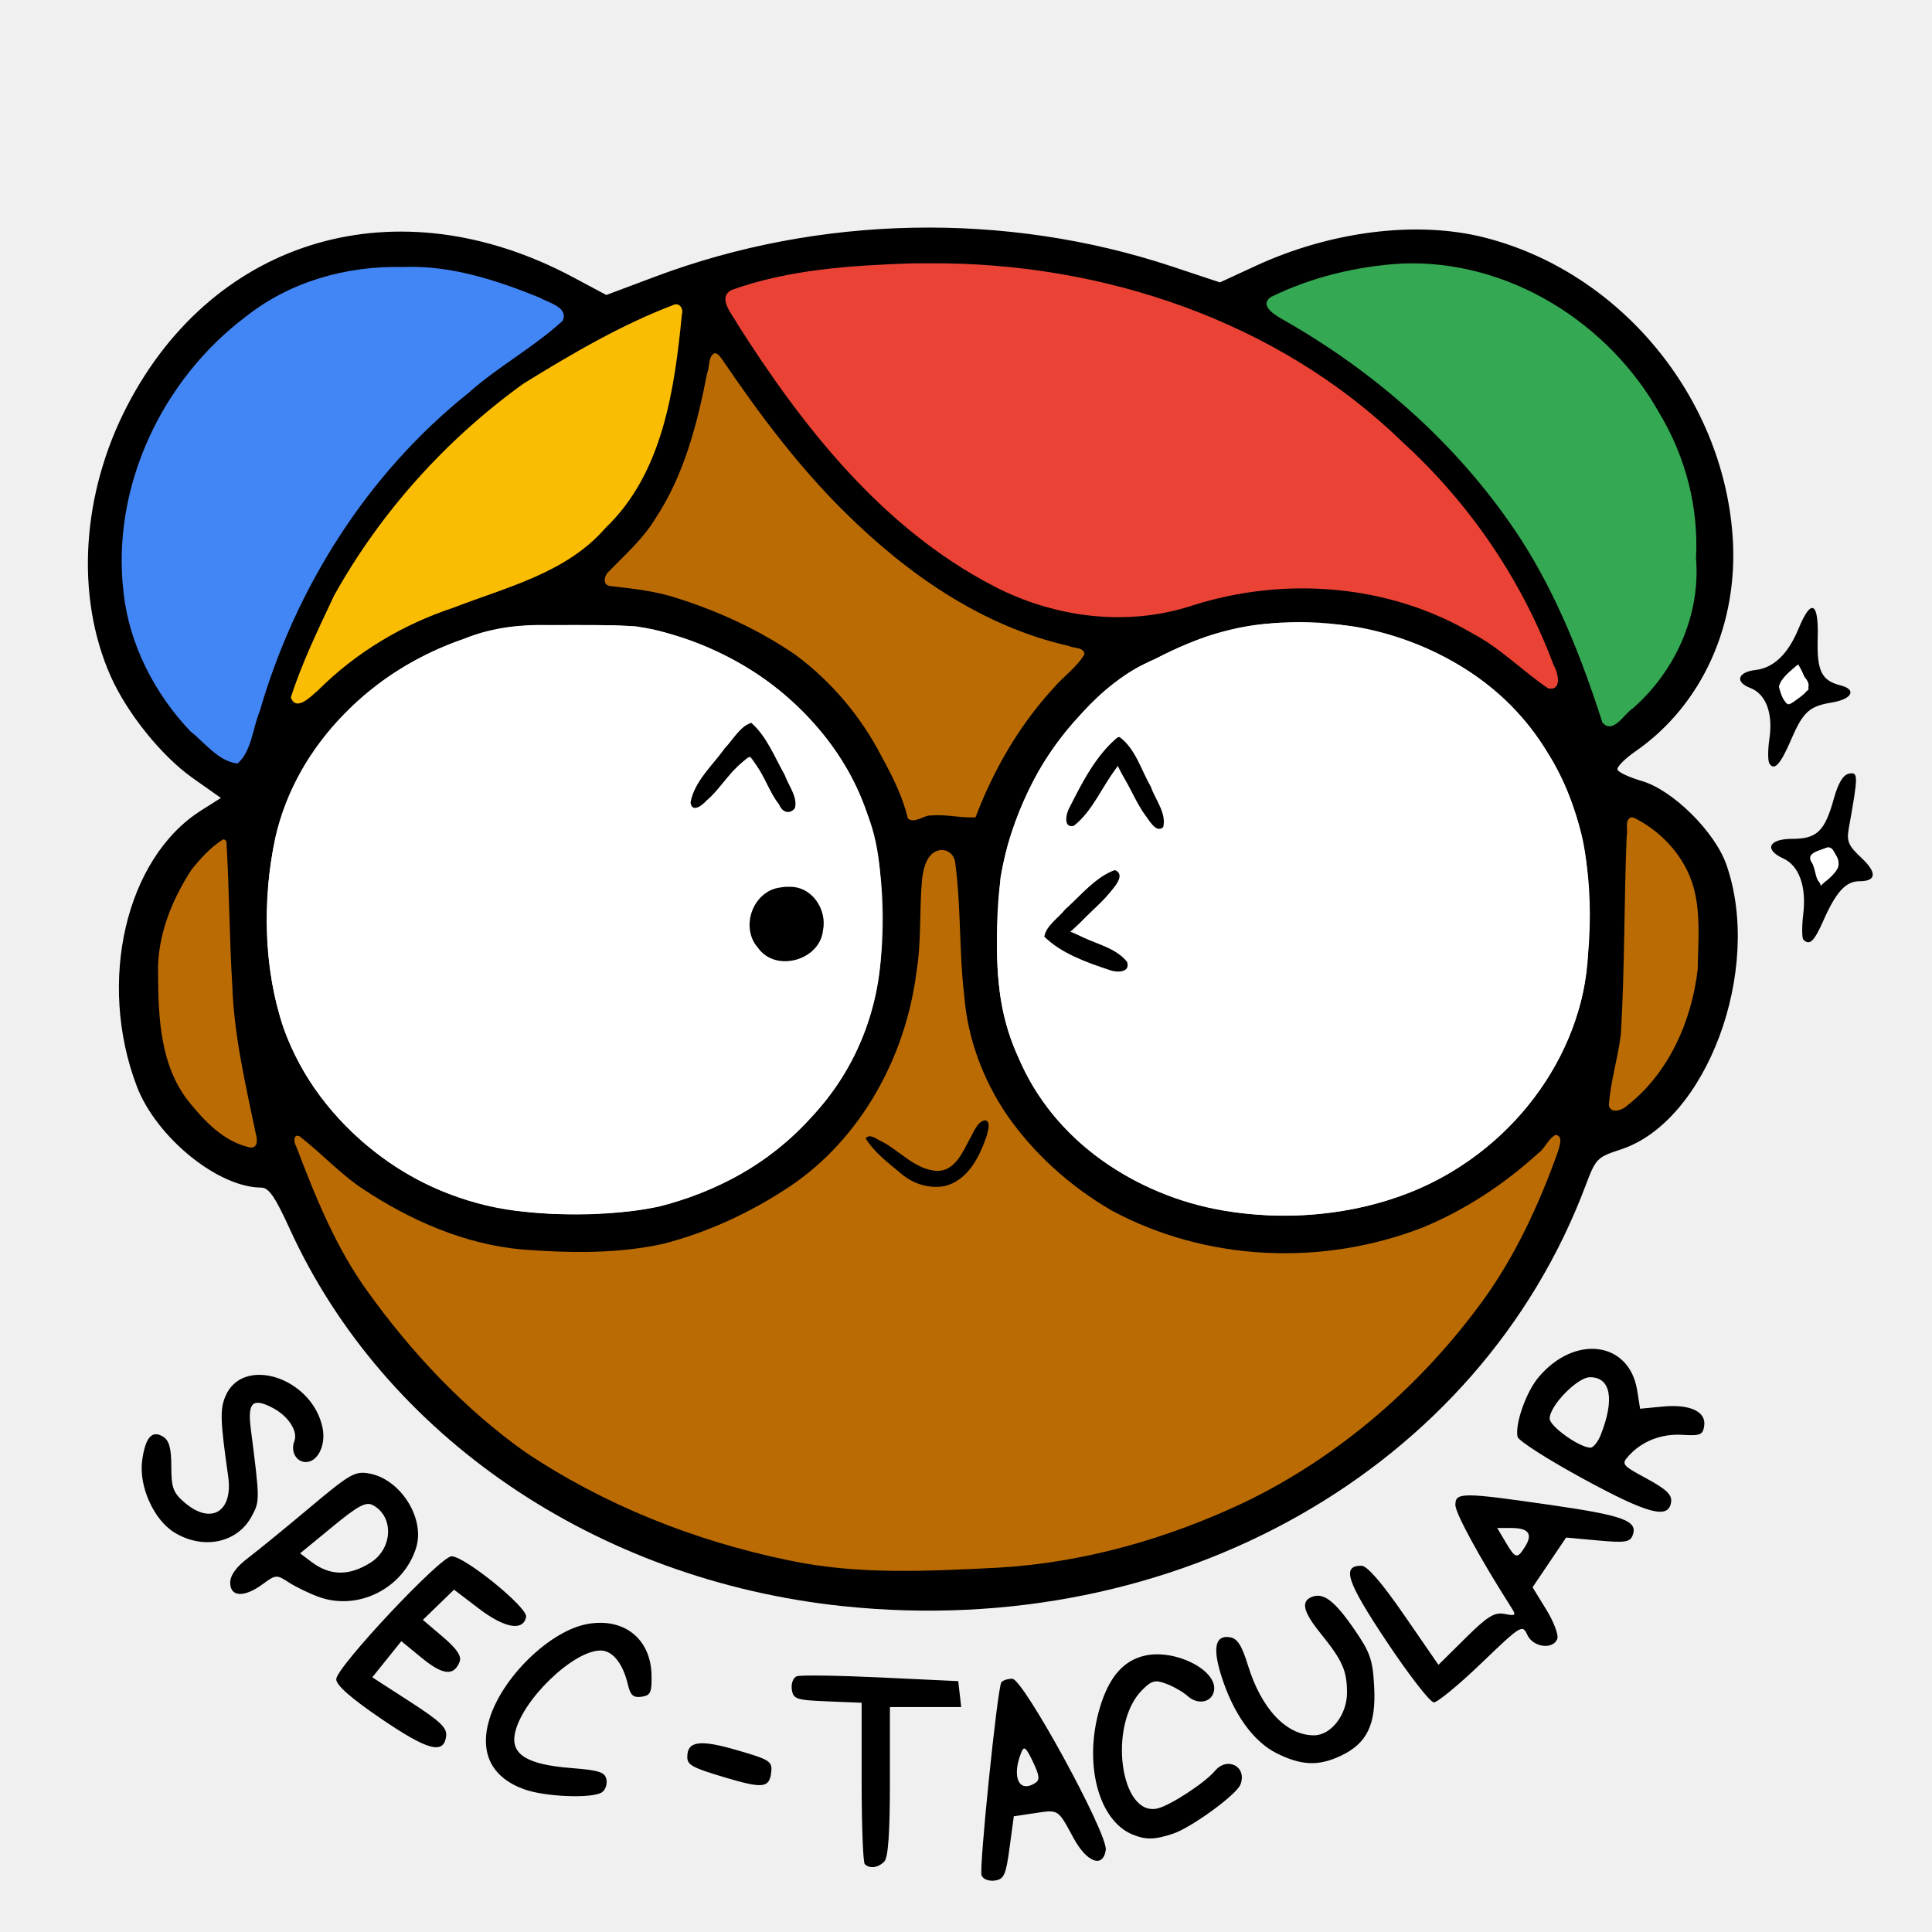
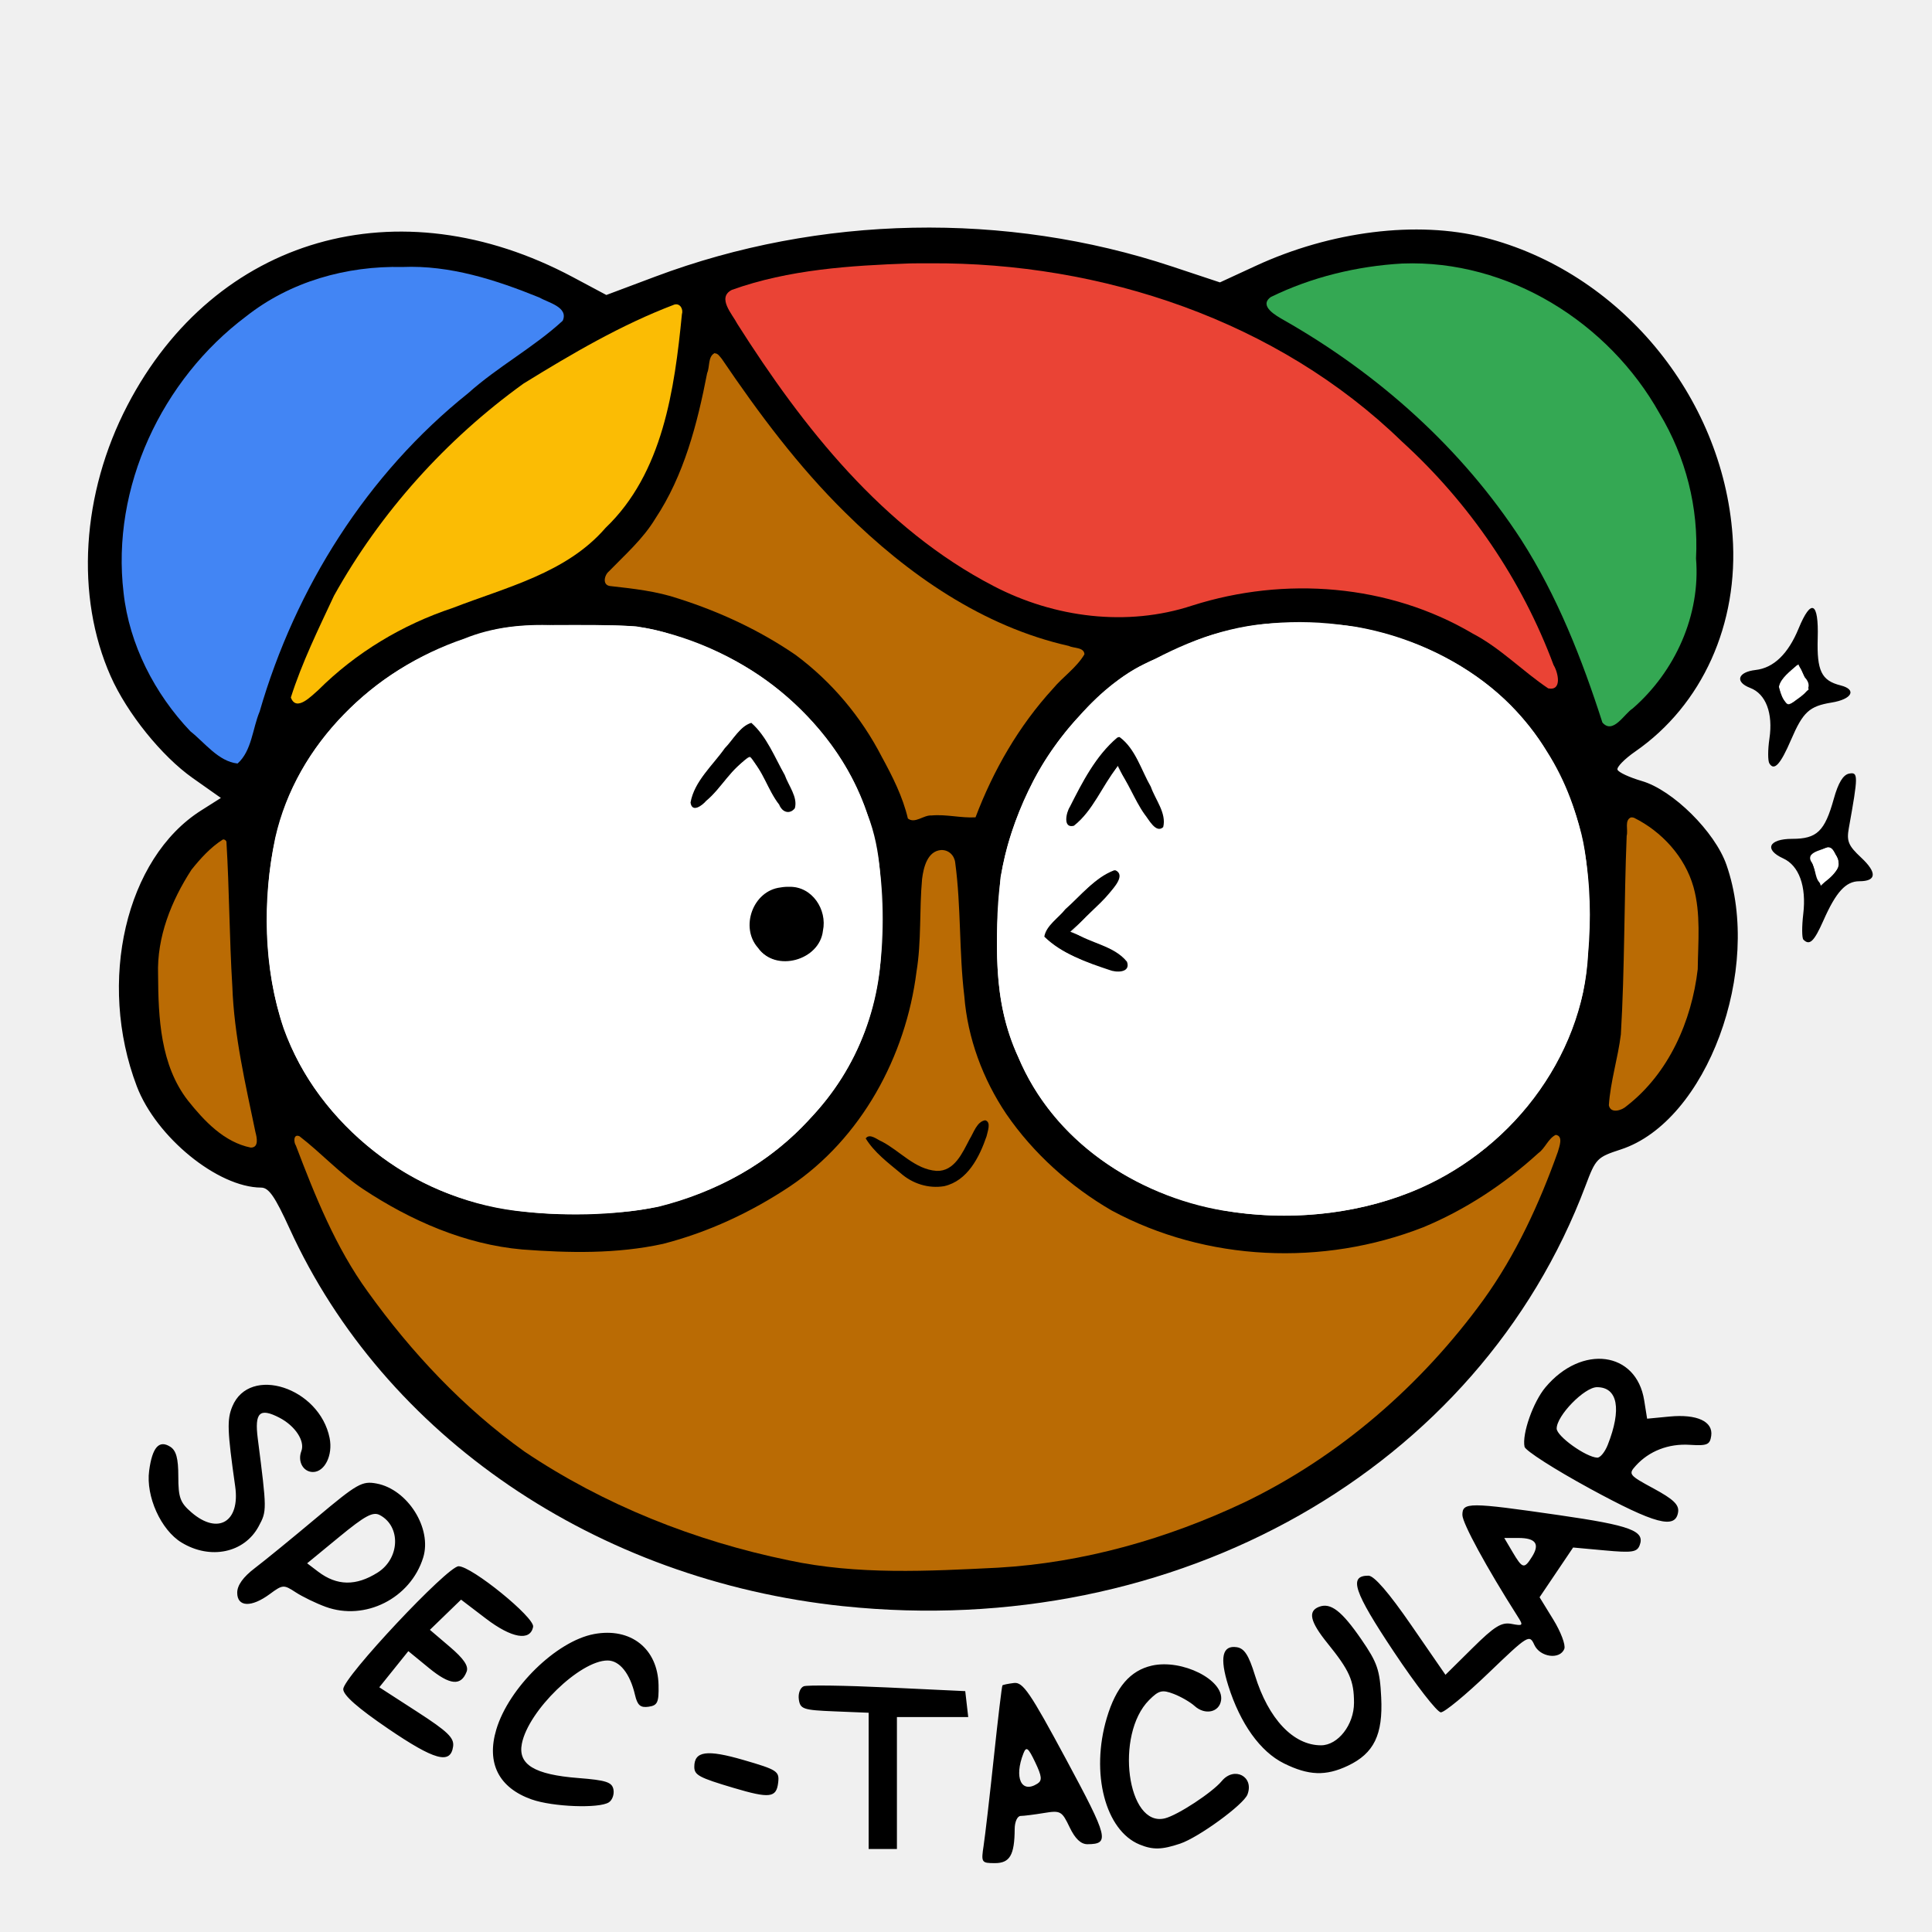
<svg xmlns="http://www.w3.org/2000/svg" version="1.1" id="svg2102" width="131.2" height="131.2" viewBox="0 0 131.2 131.2">
  <defs id="defs2106" />
  <path style="fill:#000000;stroke-width:0.32" d="M 57.284,109.077 C 40.482,107.323 26.102,97.524 19.673,83.448 c -1.005,-2.201 -1.419,-2.798 -1.941,-2.8 -2.943,-0.013 -7.128,-3.425 -8.443,-6.883 C 6.589,66.665 8.542,58.282 13.652,55.042 l 1.349,-0.855 -1.921,-1.355 C 10.981,51.351 8.629,48.432 7.517,45.925 5.103,40.487 5.533,33.524 8.653,27.527 14.606,16.086 27.059,12.502 38.906,18.821 l 2.27,1.211 3.32,-1.246 C 55.65,14.598 68.304,14.348 79.58,18.093 l 3.265,1.084 2.431,-1.123 c 5.11,-2.361 10.945,-3.086 15.518,-1.929 9.168,2.32 16.18,10.744 16.864,20.258 0.43,5.984 -2.057,11.497 -6.609,14.651 -0.723,0.501 -1.267,1.056 -1.208,1.232 0.059,0.177 0.806,0.525 1.66,0.774 2.097,0.612 4.957,3.444 5.739,5.684 2.487,7.12 -1.339,17.432 -7.172,19.334 -1.615,0.527 -1.702,0.615 -2.39,2.446 -7.25,19.281 -27.798,30.931 -50.394,28.572 z m 15.831,-3.474 c 9.32,-1.972 16.564,-5.783 22.75,-11.968 4.405,-4.405 6.816,-8.065 9.099,-13.811 1.009,-2.54 1.092,-3.288 0.215,-1.951 -0.722,1.102 -4.18,3.622 -6.74,4.911 -7.201,3.626 -16.449,3.381 -23.532,-0.623 -2.316,-1.309 -5.708,-4.567 -7.015,-6.737 -2.165,-3.594 -2.721,-5.859 -2.919,-11.895 -0.166,-5.045 -0.223,-5.445 -0.797,-5.555 -1.119,-0.214 -1.461,0.804 -1.461,4.349 0,7.328 -2.652,13.326 -7.79,17.621 -2.042,1.707 -6.67,3.976 -9.65,4.732 -3.089,0.783 -9.422,0.779 -12.48,-0.009 -4.352,-1.122 -8.373,-3.325 -11.168,-6.121 -0.809,-0.809 -1.472,-1.392 -1.472,-1.295 0,0.359 1.955,5.085 2.769,6.693 2.516,4.969 8.222,11.389 12.913,14.528 6.059,4.054 13.218,6.729 20.797,7.77 3.566,0.49 12.845,0.13 16.48,-0.639 z m -11.2,-25.152 c -1.08,-0.585 -3.36,-2.675 -3.36,-3.081 0,-0.767 1.097,-0.472 2.566,0.69 2.433,1.923 3.492,1.688 4.626,-1.026 0.463,-1.109 1.195,-1.537 1.575,-0.921 0.288,0.466 -0.52,2.565 -1.379,3.58 -1.019,1.204 -2.642,1.51 -4.028,0.759 z m -15.68,1.039 c 3.502,-1.134 6.257,-2.847 8.641,-5.373 3.499,-3.709 5.07,-7.957 5.07,-13.712 0,-5.755 -1.571,-10.003 -5.07,-13.712 -2.365,-2.507 -5.104,-4.219 -8.641,-5.399 -2.304,-0.769 -3.024,-0.855 -7.2,-0.855 -4.176,0 -4.896,0.085 -7.2,0.855 -3.536,1.181 -6.275,2.892 -8.641,5.399 -3.498,3.708 -5.057,7.933 -5.057,13.712 0,5.647 1.531,9.916 4.841,13.502 4.316,4.676 9.672,6.751 16.856,6.53 3.03,-0.093 4.38,-0.293 6.4,-0.947 z m 5.336,-16.946 c -1.589,-1.692 -0.418,-4.379 1.909,-4.379 1.477,0 2.515,1.075 2.515,2.605 0,2.272 -2.874,3.425 -4.424,1.775 z m 1.655,-9.438 c -0.191,-0.122 -0.723,-0.968 -1.183,-1.879 -0.46,-0.912 -0.953,-1.73 -1.096,-1.818 -0.143,-0.088 -0.956,0.699 -1.807,1.75 -1.497,1.85 -2.164,2.188 -2.357,1.196 -0.114,-0.589 3.671,-5.39 4.249,-5.39 0.23,0 1.08,1.28 1.888,2.844 1.154,2.235 1.382,2.916 1.062,3.182 -0.224,0.186 -0.563,0.238 -0.754,0.116 z m 38.862,26.957 c 7.582,-1.541 13.47,-7.01 15.305,-14.219 0.705,-2.767 0.706,-8.426 0.002,-11.2 -0.856,-3.376 -2.553,-6.466 -4.807,-8.753 -4.508,-4.575 -12.11,-6.669 -18.754,-5.167 -1.986,0.449 -2.559,0.673 -6.24,2.432 -2.566,1.226 -5.911,4.802 -7.472,7.987 -1.822,3.716 -2.39,6.154 -2.42,10.381 -0.028,3.996 0.402,6.124 1.836,9.088 3.617,7.475 12.974,11.396 22.549,9.451 z M 73.275,65.122 c -1.32,-0.59 -2.444,-1.283 -2.497,-1.54 -0.103,-0.499 4.194,-4.537 4.829,-4.537 0.958,0 0.445,1.15 -1.173,2.628 l -1.75,1.599 1.975,0.81 c 1.416,0.581 1.975,0.978 1.975,1.402 0,0.894 -0.725,0.816 -3.36,-0.362 z m -0.93,-9.242 c -0.418,-0.504 2.752,-5.737 3.571,-5.895 0.389,-0.075 0.927,0.684 1.996,2.812 0.805,1.603 1.379,3.053 1.275,3.221 -0.465,0.753 -1.183,0.146 -2.191,-1.854 L 75.907,52.006 74.671,53.999 c -1.327,2.141 -1.796,2.52 -2.326,1.882 z M 17.187,77.045 C 15.711,70.517 15.599,69.673 15.401,63.557 l -0.206,-6.368 -0.975,0.821 c -1.235,1.041 -2.512,3.417 -3.029,5.636 -0.518,2.226 -0.244,6.744 0.533,8.8 0.703,1.86 2.552,4.062 4.017,4.784 1.409,0.694 1.638,0.665 1.446,-0.186 z m 94.476,-3.304 c 2.234,-2.424 3.523,-6.041 3.527,-9.896 0.002,-2.627 -0.366,-4.148 -1.365,-5.63 -0.643,-0.954 -2.56,-2.53 -3.076,-2.53 -0.106,1.21e-4 -0.196,3.132 -0.2,6.96 -0.005,5.393 -0.131,7.526 -0.56,9.474 -0.304,1.383 -0.553,2.643 -0.553,2.8 0,0.692 0.983,0.172 2.228,-1.178 z m -47.063,-18.572 1.475,0.195 0.749,-1.84 c 1,-2.455 3.161,-5.641 5.143,-7.582 l 1.616,-1.582 -2.26,-0.587 C 64.121,41.902 56.356,35.516 50.094,26.315 l -1.581,-2.323 -0.583,2.886 c -1.033,5.113 -2.868,8.795 -5.613,11.262 -1.43,1.285 -1.425,1.546 0.031,1.546 3.03,0 9.588,2.685 12.527,5.13 0.88,0.732 2.22,2.073 2.978,2.98 1.416,1.695 3.902,6.388 3.902,7.364 0,0.461 0.109,0.49 0.685,0.181 0.408,-0.218 1.281,-0.288 2.16,-0.171 z m -48.103,-4.525 c 2.457,-11.153 9.041,-20.753 18.538,-27.032 1.584,-1.047 2.939,-1.962 3.011,-2.033 0.261,-0.258 -4.199,-2.08 -6.297,-2.572 -3.209,-0.754 -8.249,-0.476 -10.849,0.597 -9.706,4.008 -14.957,16.37 -10.738,25.281 0.521,1.1 1.39,2.55 1.932,3.221 0.984,1.22 3.533,3.41 3.975,3.415 0.129,0.002 0.321,-0.393 0.428,-0.877 z m 95.904,-4.752 c 1.623,-2.111 2.476,-4.955 2.471,-8.241 -0.013,-8.92 -6.601,-17.099 -15.249,-18.932 -1.203,-0.255 -2.877,-0.466 -3.721,-0.469 -2.032,-0.007 -6.061,0.842 -8.128,1.713 l -1.661,0.7 1.661,0.925 c 9.941,5.534 17.389,14.482 20.595,24.746 l 0.828,2.65 0.999,-0.762 c 0.55,-0.419 1.542,-1.467 2.205,-2.33 z M 24.427,43.881 c 2.141,-1.468 4.314,-2.46 8.082,-3.69 1.944,-0.635 4.388,-1.658 5.431,-2.274 4.571,-2.701 7.028,-7.329 7.693,-14.49 l 0.215,-2.309 -1.246,0.52 c -2.595,1.083 -6.448,3.149 -8.764,4.699 -4.691,3.139 -10.398,9.559 -12.913,14.528 -0.814,1.608 -2.769,6.333 -2.769,6.693 0,0.097 0.662,-0.485 1.472,-1.295 0.809,-0.809 2.069,-1.881 2.8,-2.382 z m 80.333,0.578 C 102.584,39.105 100.131,35.441 95.865,31.175 89.675,24.985 82.395,21.157 73.115,19.213 69.031,18.358 61.403,18.032 57.309,18.538 c -3.977,0.492 -7.714,1.328 -7.714,1.726 0,0.176 0.957,1.757 2.126,3.514 9.234,13.871 19.7,20.056 28.779,17.009 1.341,-0.45 3.647,-0.98 5.124,-1.178 6.37,-0.852 13.544,1.363 18.246,5.633 0.86,0.781 1.6,1.387 1.644,1.346 0.044,-0.041 -0.296,-0.999 -0.755,-2.128 z m 17.708,19.351 c -0.107,-0.107 -0.111,-0.894 -0.01,-1.749 0.222,-1.873 -0.287,-3.277 -1.364,-3.768 -1.319,-0.601 -0.983,-1.328 0.612,-1.328 1.681,0 2.211,-0.51 2.825,-2.718 0.303,-1.089 0.634,-1.634 1.04,-1.712 0.626,-0.12 0.624,0.126 -0.02,3.708 -0.158,0.879 -0.03,1.185 0.833,1.991 1.097,1.024 1.054,1.61 -0.118,1.61 -0.916,0 -1.581,0.724 -2.433,2.652 -0.64,1.446 -0.942,1.737 -1.365,1.314 z m 2.22,-5.705 c -0.297,-0.629 -0.448,-0.686 -1.001,-0.381 -0.358,0.198 -0.685,0.369 -0.726,0.381 -0.041,0.012 0.097,0.476 0.307,1.033 l 0.382,1.011 0.694,-0.652 c 0.578,-0.543 0.635,-0.775 0.344,-1.392 z m -4.53,-6.257 c -0.111,-0.179 -0.11,-0.938 0.001,-1.685 0.258,-1.726 -0.24,-3.042 -1.304,-3.447 -1.057,-0.402 -0.854,-1.08 0.365,-1.218 1.224,-0.138 2.212,-1.09 2.921,-2.816 0.852,-2.073 1.37,-1.815 1.298,0.646 -0.066,2.232 0.251,2.889 1.552,3.216 1.125,0.282 0.784,0.94 -0.605,1.165 -1.516,0.246 -1.945,0.639 -2.756,2.526 -0.72,1.674 -1.145,2.14 -1.471,1.612 z m 2.649,-5 c 0.051,-0.023 -0.082,-0.423 -0.294,-0.889 l -0.386,-0.847 -0.724,0.68 c -0.61,0.573 -0.669,0.8 -0.374,1.447 0.337,0.74 0.374,0.747 1.017,0.209 0.367,-0.307 0.709,-0.578 0.76,-0.601 z" id="path2661" />
  <path style="fill:#ffffff;fill-opacity:1;stroke-width:0.197" d="m 27.341,18.552 c -3.803,-0.08 -7.654,0.997 -10.595,3.478 -6.114,4.713 -9.576,13.146 -7.426,20.715 1.052,2.884 2.512,5.717 5.025,7.596 0.521,0.338 1.179,1.181 1.812,1.048 1.229,-3.56 2.118,-7.265 3.882,-10.626 3.516,-7.341 9.256,-13.473 16.088,-17.846 0.557,-0.486 1.488,-0.872 1.766,-1.538 -2.405,-1.451 -5.234,-2.167 -7.978,-2.706 -0.854,-0.102 -1.714,-0.129 -2.574,-0.121 z" id="path812" />
  <path style="fill:#4285f4;fill-opacity:1;stroke-width:0.197" d="m 27.332,18.131 c -3.795,-0.088 -7.626,0.986 -10.625,3.359 -5.716,4.291 -9.17,11.603 -8.315,18.768 0.387,3.513 2.115,6.858 4.533,9.401 0.985,0.777 1.903,2.049 3.207,2.191 0.968,-0.855 1.016,-2.379 1.5,-3.528 2.429,-8.403 7.303,-16.139 14.162,-21.622 2.018,-1.807 4.435,-3.095 6.419,-4.919 0.415,-0.926 -0.998,-1.233 -1.597,-1.582 -2.942,-1.194 -6.07,-2.204 -9.285,-2.068 z" id="path814" />
  <path style="fill:#ea4335;fill-opacity:1;stroke-width:0.197" d="m 61.808,17.888 c -4.07,0.143 -8.249,0.414 -12.108,1.797 -1.04,0.529 0.041,1.66 0.369,2.306 4.458,7.028 9.885,13.913 17.411,17.811 4.115,2.144 9.05,2.784 13.495,1.317 6.266,-1.994 13.342,-1.462 19.043,1.91 1.878,0.981 3.372,2.546 5.119,3.718 0.971,0.191 0.669,-1.097 0.366,-1.581 C 103.343,39.367 99.777,34.147 95.202,29.983 86.744,21.766 74.805,17.801 63.137,17.881 c -0.443,-0.004 -0.886,0.001 -1.328,0.007 z" id="path816" />
  <path style="fill:#34a853;fill-opacity:1;stroke-width:0.197" d="m 95.238,17.895 c -3.076,0.173 -6.171,0.921 -8.938,2.275 -0.853,0.615 0.391,1.286 0.893,1.573 6.423,3.656 12.071,8.696 16.106,14.904 2.459,3.839 4.131,8.099 5.519,12.42 0.722,0.829 1.478,-0.591 2.054,-0.954 2.886,-2.513 4.621,-6.346 4.303,-10.192 0.184,-3.446 -0.697,-6.881 -2.473,-9.837 -3.455,-6.192 -10.29,-10.464 -17.465,-10.188 z" id="path818" />
  <path style="fill:#fbbc04;fill-opacity:1;stroke-width:0.197" d="m 45.804,20.68 c -3.611,1.368 -6.975,3.346 -10.254,5.369 -5.255,3.787 -9.717,8.743 -12.869,14.406 -1.057,2.261 -2.175,4.539 -2.93,6.911 0.369,1.001 1.394,-0.106 1.847,-0.489 2.567,-2.561 5.723,-4.456 9.153,-5.594 3.624,-1.406 7.724,-2.367 10.371,-5.435 3.894,-3.718 4.685,-9.407 5.185,-14.501 0.109,-0.338 -0.112,-0.767 -0.502,-0.666 z" id="path820" />
  <path style="fill:#000000;fill-opacity:0;stroke-width:0.197" d="m 36.153,82.375 c -5.07,-0.525 -9.151,-2.415 -12.545,-5.808 -2.74,-2.74 -4.261,-5.556 -5.039,-9.33 -0.371,-1.8 -0.413,-2.503 -0.331,-5.597 0.109,-4.134 0.434,-5.658 1.802,-8.452 2.243,-4.579 6.577,-8.179 12.097,-10.048 l 1.671,-0.566 h 5.209 5.209 l 1.671,0.563 c 6.099,2.054 10.584,6.015 12.644,11.164 1.674,4.185 1.917,9.931 0.61,14.44 -1.924,6.638 -7.986,11.986 -15.121,13.338 -1.83,0.347 -5.905,0.5 -7.876,0.296 z M 54.448,64.992 c 0.373,-0.156 0.856,-0.576 1.074,-0.934 1.496,-2.453 -1.519,-5.036 -3.718,-3.185 -1.346,1.133 -1.086,3.276 0.498,4.102 0.716,0.373 1.282,0.378 2.145,0.017 z M 53.955,54.559 c 0,-0.514 -1.431,-3.524 -2.3,-4.836 -0.621,-0.939 -0.829,-0.853 -2.333,0.966 -2.047,2.476 -2.755,3.756 -2.251,4.068 0.334,0.206 0.881,-0.226 2.032,-1.609 0.614,-0.737 1.292,-1.45 1.506,-1.584 0.354,-0.221 0.442,-0.149 0.972,0.788 1.344,2.381 1.579,2.702 1.975,2.702 0.294,0 0.398,-0.129 0.398,-0.495 z" id="path828" />
  <path style="fill:#000000;fill-opacity:0;stroke-width:0.197" d="M 83.749,82.367 C 79.368,81.681 75.001,79.492 72.31,76.635 70.996,75.239 70.181,74.016 69.282,72.09 67.955,69.25 67.817,68.461 67.814,63.703 c -0.003,-4.784 0.188,-5.848 1.651,-9.223 1.116,-2.573 2.365,-4.359 4.639,-6.633 1.847,-1.847 2.172,-2.082 4.266,-3.089 4.355,-2.094 6.641,-2.6 10.917,-2.42 2.748,0.116 4.607,0.477 6.684,1.298 4.851,1.917 7.962,4.83 10.177,9.528 1.457,3.09 1.992,6.272 1.776,10.549 -0.161,3.175 -0.677,5.309 -1.876,7.754 -2.624,5.353 -7.737,9.295 -13.766,10.613 -1.74,0.38 -6.842,0.552 -8.533,0.287 z m -7.225,-16.852 c 0.055,-0.389 -0.152,-0.548 -1.572,-1.201 -0.9,-0.414 -1.785,-0.804 -1.966,-0.867 -0.258,-0.089 0.031,-0.476 1.327,-1.771 1.655,-1.655 2.09,-2.494 1.294,-2.494 -0.639,0 -4.747,3.77 -4.747,4.357 0,0.48 4.409,2.574 5.209,2.474 0.24,-0.03 0.418,-0.224 0.457,-0.498 z m 2.59,-9.587 c 0,-0.482 -1.122,-3.005 -1.984,-4.461 -0.536,-0.906 -0.905,-1.327 -1.163,-1.327 -0.463,0 -1.63,1.513 -2.729,3.538 -0.929,1.711 -1.04,2.419 -0.364,2.323 0.31,-0.044 0.801,-0.608 1.641,-1.884 0.66,-1.002 1.251,-1.873 1.314,-1.936 0.063,-0.063 0.353,0.359 0.646,0.937 0.985,1.949 1.825,3.115 2.244,3.115 0.227,0 0.396,-0.13 0.396,-0.306 z" id="path830" />
  <path style="fill:#000000;fill-opacity:0;stroke-width:0.197" d="m 121.01,47.282 c -0.313,-0.687 -0.298,-0.761 0.281,-1.45 0.679,-0.807 0.949,-0.763 1.268,0.207 0.261,0.79 0.253,0.824 -0.274,1.278 -0.693,0.596 -0.991,0.588 -1.275,-0.034 z" id="path832" />
  <path style="fill:#000000;fill-opacity:0;stroke-width:0.197" d="m 123.334,59.468 c -0.471,-1.239 -0.451,-1.387 0.235,-1.72 0.739,-0.359 1.029,-0.205 1.241,0.659 0.094,0.384 -0.002,0.627 -0.407,1.032 -0.657,0.657 -0.829,0.662 -1.069,0.03 z" id="path834" />
  <path style="fill:#ffffff;fill-opacity:1;stroke-width:0.139" d="m 122.044,45.166 c -0.453,0.405 -1.114,0.87 -1.24,1.479 0.124,0.428 0.362,1.462 1.002,1.011 0.589,-0.436 1.459,-0.895 0.755,-1.658 -0.153,-0.261 -0.248,-0.683 -0.517,-0.832 z" id="path829" />
  <path style="fill:#ffffff;fill-opacity:1;stroke-width:0.139" d="m 124.087,57.558 c -0.484,0.194 -1.549,0.358 -1.023,1.055 0.255,0.41 0.18,1.211 0.64,1.408 0.657,-0.397 1.576,-1.21 0.919,-2.016 -0.1,-0.212 -0.257,-0.49 -0.536,-0.447 z" id="path831" />
  <path style="fill:#ffffff;fill-opacity:1;stroke-width:0.139" d="m 87.73,42.318 c -3.266,-0.122 -6.43,0.919 -9.286,2.431 -2,0.85 -3.702,2.219 -5.119,3.851 -2.844,2.998 -4.668,6.923 -5.379,10.974 -0.347,4.076 -0.583,8.388 1.192,12.197 2.363,5.656 7.99,9.435 13.924,10.438 4.256,0.702 8.751,0.338 12.773,-1.262 6.561,-2.617 11.658,-9.008 12.011,-16.163 0.42,-4.724 -0.195,-9.708 -2.808,-13.769 -2.791,-4.607 -7.821,-7.589 -13.069,-8.467 -1.402,-0.207 -2.824,-0.244 -4.239,-0.231 z m -11.7,7.736 c 1.083,0.794 1.468,2.243 2.122,3.375 0.301,0.872 1.077,1.789 0.84,2.739 -0.498,0.466 -0.999,-0.557 -1.268,-0.874 -0.706,-1.001 -1.123,-2.248 -1.877,-3.175 -1.009,1.269 -1.619,2.935 -2.921,3.958 -0.771,0.2 -0.516,-0.918 -0.274,-1.283 0.851,-1.684 1.756,-3.46 3.21,-4.697 0.051,-0.025 0.108,-0.049 0.167,-0.043 z m -0.258,9.055 c 0.664,0.339 -0.142,1.18 -0.429,1.536 -0.757,0.925 -1.811,1.66 -2.459,2.636 1.14,0.785 2.761,0.922 3.65,2.033 0.267,0.766 -0.749,0.742 -1.208,0.551 -1.553,-0.518 -3.221,-1.097 -4.408,-2.258 0.126,-0.756 0.966,-1.271 1.429,-1.863 1.047,-0.923 1.984,-2.135 3.311,-2.641 l 0.059,-8.15e-4 z" id="path833" />
  <path style="fill:#ffffff;fill-opacity:1;stroke-width:0.139" d="m 37.63,42.458 c -2.079,-0.085 -4.171,0.119 -6.112,0.917 -6.108,2.07 -11.376,7.104 -12.824,13.506 -0.889,4.258 -0.818,8.804 0.563,12.951 2.405,6.638 8.748,11.503 15.717,12.387 3.223,0.389 6.535,0.35 9.726,-0.267 3.92,-0.975 7.616,-2.98 10.321,-6.015 3.254,-3.353 5.033,-8.094 4.811,-12.759 0.043,-2.656 0.071,-5.375 -0.929,-7.887 -2.288,-6.768 -8.759,-11.658 -15.717,-12.758 -1.849,-0.116 -3.706,-0.058 -5.557,-0.074 z m 13.391,6.63 c 1.047,0.921 1.588,2.34 2.273,3.548 0.245,0.707 0.897,1.494 0.683,2.251 -0.359,0.456 -0.878,0.256 -1.064,-0.247 -0.781,-0.983 -1.084,-2.326 -1.998,-3.183 -1.238,0.632 -1.892,2.05 -2.96,2.928 -0.258,0.309 -0.964,0.845 -1.061,0.112 0.26,-1.454 1.504,-2.517 2.327,-3.688 0.56,-0.563 1.009,-1.479 1.8,-1.722 z m 2.578,11.135 c 1.543,-0.043 2.59,1.546 2.286,2.982 -0.224,2.013 -3.22,2.856 -4.408,1.164 -1.241,-1.392 -0.35,-3.88 1.524,-4.102 0.197,-0.036 0.398,-0.051 0.598,-0.044 z" id="path835" />
  <path style="fill:#ba6b04;fill-opacity:0;stroke-width:0.197" d="m 63.905,57.928 c -1.275,0.341 -1.013,2.128 -1.224,3.136 0.069,5.505 -1.123,11.259 -4.657,15.627 -3.402,4.222 -8.493,6.869 -13.704,8.097 -3.865,0.571 -7.869,0.518 -11.704,-0.242 -4.533,-1.147 -8.65,-3.619 -11.941,-6.92 -0.769,-0.78 -0.28,0.44 -0.134,0.798 1.814,5.302 4.781,10.164 8.654,14.213 5.193,5.838 12.253,9.684 19.668,11.925 5.752,1.872 11.868,2.306 17.869,1.76 10.838,-0.417 21.537,-4.944 29.14,-12.728 4.48,-4.312 7.894,-9.744 9.742,-15.678 -0.157,-0.418 -0.855,0.529 -1.111,0.623 -4.913,4.48 -11.549,7.064 -18.226,6.682 -6.943,-0.184 -13.889,-3.42 -17.886,-9.212 -3.313,-4.35 -3.235,-10.03 -3.515,-15.224 -0.264,-0.874 0.323,-2.409 -0.734,-2.842 -0.077,-0.018 -0.157,-0.021 -0.235,-0.014 z m 2.961,18.046 c 0.965,0.297 0.116,1.617 -0.109,2.224 -0.651,1.839 -2.856,3.377 -4.731,2.225 -1.249,-0.824 -2.706,-1.756 -3.292,-3.171 0.38,-0.674 1.312,0.344 1.796,0.493 1.214,0.699 2.98,2.45 4.271,0.957 0.82,-0.758 0.913,-2.381 2.066,-2.728 z" id="path902" />
  <path style="fill:#ba6b04;fill-opacity:0;stroke-width:0.197" d="m 63.905,57.928 c -1.275,0.341 -1.013,2.128 -1.224,3.136 0.069,5.505 -1.123,11.259 -4.657,15.627 -3.402,4.222 -8.493,6.869 -13.704,8.097 -3.865,0.571 -7.869,0.518 -11.704,-0.242 -4.533,-1.147 -8.65,-3.619 -11.941,-6.92 -0.769,-0.78 -0.28,0.44 -0.134,0.798 1.814,5.302 4.781,10.164 8.654,14.213 5.193,5.838 12.253,9.684 19.668,11.925 5.752,1.872 11.868,2.306 17.869,1.76 10.838,-0.417 21.537,-4.944 29.14,-12.728 4.48,-4.312 7.894,-9.744 9.742,-15.678 -0.157,-0.418 -0.855,0.529 -1.111,0.623 -4.913,4.48 -11.549,7.064 -18.226,6.682 -6.943,-0.184 -13.889,-3.42 -17.886,-9.212 -3.313,-4.35 -3.235,-10.03 -3.515,-15.224 -0.264,-0.874 0.323,-2.409 -0.734,-2.842 -0.077,-0.018 -0.157,-0.021 -0.235,-0.014 z m 2.961,18.046 c 0.965,0.297 0.116,1.617 -0.109,2.224 -0.651,1.839 -2.856,3.377 -4.731,2.225 -1.249,-0.824 -2.706,-1.756 -3.292,-3.171 0.38,-0.674 1.312,0.344 1.796,0.493 1.214,0.699 2.98,2.45 4.271,0.957 0.82,-0.758 0.913,-2.381 2.066,-2.728 z" id="path906" />
  <path style="fill:#ba6b04;fill-opacity:1;stroke-width:0.098" d="m 63.913,57.724 c -0.941,0.072 -1.201,1.2 -1.296,1.973 -0.192,2.1 -0.035,4.208 -0.379,6.293 -0.722,5.739 -3.74,11.322 -8.613,14.588 -2.636,1.752 -5.533,3.104 -8.597,3.891 -3.14,0.689 -6.396,0.622 -9.566,0.382 -3.879,-0.344 -7.564,-1.959 -10.8,-4.098 -1.569,-1.038 -2.838,-2.449 -4.321,-3.589 -0.423,-0.193 -0.406,0.403 -0.247,0.632 1.311,3.443 2.701,6.914 4.877,9.917 2.963,4.127 6.497,7.895 10.639,10.857 5.402,3.631 11.572,6.076 17.937,7.387 4.676,1.004 9.486,0.738 14.225,0.503 5.807,-0.335 11.5,-1.961 16.745,-4.443 6.451,-3.11 12.015,-7.958 16.216,-13.738 2.205,-3.06 3.797,-6.522 5.061,-10.063 0.088,-0.326 0.395,-1.078 -0.148,-1.148 -0.515,0.255 -0.714,0.91 -1.178,1.239 -2.298,2.097 -4.955,3.852 -7.826,5.039 -6.792,2.657 -14.708,2.331 -21.155,-1.145 -2.794,-1.621 -5.307,-3.866 -7.151,-6.551 -1.591,-2.365 -2.627,-5.149 -2.851,-8.004 -0.362,-3.003 -0.213,-6.053 -0.616,-9.056 -0.054,-0.499 -0.443,-0.886 -0.956,-0.864 z M 66.905,76.076 c 0.431,0.126 0.151,0.777 0.091,1.089 -0.485,1.412 -1.288,3.023 -2.878,3.387 -1.075,0.179 -2.159,-0.173 -2.969,-0.892 -0.849,-0.704 -1.784,-1.408 -2.36,-2.352 0.278,-0.38 0.793,0.097 1.105,0.216 1.232,0.643 2.243,1.887 3.707,1.99 1.218,0.046 1.766,-1.246 2.242,-2.15 0.276,-0.431 0.487,-1.196 1.062,-1.288 z" id="path931" />
  <path style="fill:#ba6b04;fill-opacity:1;stroke-width:0.098" d="m 48.497,23.996 c -0.425,0.251 -0.291,0.925 -0.475,1.339 -0.666,3.445 -1.573,6.955 -3.523,9.888 -0.838,1.386 -2.044,2.439 -3.154,3.584 -0.31,0.258 -0.457,0.929 0.093,0.991 1.582,0.178 3.15,0.347 4.676,0.865 2.793,0.893 5.483,2.146 7.91,3.809 2.45,1.817 4.458,4.206 5.856,6.921 0.73,1.338 1.425,2.71 1.773,4.191 0.482,0.374 1.06,-0.242 1.596,-0.206 1.001,-0.095 2.012,0.185 2.998,0.126 1.207,-3.19 2.937,-6.203 5.257,-8.735 0.675,-0.808 1.602,-1.426 2.139,-2.335 C 73.628,43.943 72.904,44.033 72.574,43.863 66.729,42.549 61.624,38.99 57.411,34.821 54.216,31.68 51.525,28.071 49.019,24.373 48.883,24.217 48.741,23.961 48.497,23.996 Z" id="path933" />
  <path style="fill:#ba6b04;fill-opacity:1;stroke-width:0.098" d="m 110.756,55.509 c -0.455,0.19 -0.181,0.861 -0.29,1.249 -0.182,4.492 -0.13,9.016 -0.395,13.488 -0.198,1.615 -0.708,3.189 -0.815,4.811 0.118,0.601 0.897,0.346 1.209,0.05 2.857,-2.213 4.416,-5.765 4.826,-9.291 0.024,-1.856 0.219,-3.77 -0.288,-5.581 -0.582,-2.053 -2.15,-3.763 -4.039,-4.701 -0.067,-0.02 -0.138,-0.034 -0.209,-0.026 z" id="path935" />
  <path style="fill:#ba6b04;fill-opacity:1;stroke-width:0.098" d="m 15.13,57.013 c -0.827,0.524 -1.516,1.285 -2.127,2.049 -1.371,2.113 -2.355,4.568 -2.268,7.124 0.017,2.932 0.152,6.146 2.035,8.561 1.106,1.386 2.449,2.817 4.256,3.184 0.574,0.008 0.416,-0.696 0.321,-1.047 -0.68,-3.275 -1.45,-6.55 -1.57,-9.899 -0.202,-3.272 -0.202,-6.561 -0.401,-9.834 -0.043,-0.097 -0.138,-0.166 -0.247,-0.138 z" id="path937" />
-   <path id="path876" d="m 66.656,127.356 c -0.179,-0.467 1.07,-12.664 1.342,-13.105 0.084,-0.136 0.421,-0.247 0.748,-0.247 0.747,0 6.5,10.538 6.346,11.623 -0.18,1.262 -1.294,0.851 -2.189,-0.808 -1.071,-1.982 -0.997,-1.935 -2.634,-1.69 l -1.423,0.213 -0.287,2.131 c -0.251,1.864 -0.377,2.144 -1.008,2.233 -0.406,0.058 -0.798,-0.096 -0.895,-0.351 z m 3.635,-6.267 c 0.337,-0.214 0.308,-0.497 -0.149,-1.455 -0.473,-0.993 -0.605,-1.094 -0.796,-0.61 -0.654,1.657 -0.15,2.759 0.945,2.065 z m -11.565,5.502 c -0.117,-0.117 -0.213,-2.631 -0.213,-5.586 v -5.373 l -2.32,-0.094 c -2.13,-0.086 -2.328,-0.153 -2.422,-0.815 -0.056,-0.397 0.095,-0.797 0.335,-0.889 0.241,-0.092 2.807,-0.056 5.702,0.081 l 5.265,0.249 0.101,0.88 0.101,0.88 h -2.421 -2.421 v 5.056 c 0,3.506 -0.118,5.174 -0.384,5.44 -0.425,0.425 -0.995,0.498 -1.323,0.171 z m 18.187,-2.009 c -2.332,-0.955 -3.342,-4.847 -2.229,-8.594 0.623,-2.097 1.597,-3.227 3.068,-3.557 2.044,-0.459 4.894,0.969 4.695,2.353 -0.118,0.821 -1.09,1.032 -1.798,0.391 -0.295,-0.267 -0.94,-0.639 -1.432,-0.826 -0.772,-0.294 -1,-0.236 -1.657,0.421 -2.34,2.34 -1.492,8.678 1.075,8.033 0.872,-0.219 3.213,-1.755 3.857,-2.531 0.849,-1.023 2.214,-0.307 1.745,0.915 -0.263,0.686 -3.319,2.915 -4.57,3.334 -1.247,0.418 -1.85,0.431 -2.752,0.062 z m -41.28,-3.06 c -2.239,-0.794 -3.087,-2.466 -2.407,-4.747 0.847,-2.842 4.085,-6.006 6.636,-6.485 2.492,-0.467 4.331,0.984 4.383,3.459 0.025,1.186 -0.069,1.389 -0.68,1.476 -0.551,0.078 -0.755,-0.1 -0.918,-0.8 -0.338,-1.456 -1.043,-2.341 -1.864,-2.341 -1.871,0 -5.383,3.409 -5.82,5.65 -0.276,1.415 0.847,2.099 3.827,2.332 1.895,0.148 2.297,0.279 2.393,0.779 0.063,0.331 -0.079,0.725 -0.317,0.875 -0.67,0.425 -3.81,0.305 -5.231,-0.199 z m 13.699,-0.788 c -2.335,-0.694 -2.659,-0.868 -2.659,-1.429 0,-1.07 0.851,-1.188 3.348,-0.462 2.286,0.664 2.438,0.763 2.348,1.533 -0.121,1.037 -0.574,1.09 -3.037,0.358 z m 37.38,-1.664 c -1.601,-0.792 -2.962,-2.692 -3.773,-5.265 -0.602,-1.91 -0.414,-2.772 0.571,-2.624 0.516,0.078 0.813,0.536 1.237,1.911 0.912,2.957 2.606,4.752 4.485,4.752 1.156,0 2.241,-1.398 2.241,-2.886 0,-1.512 -0.302,-2.191 -1.802,-4.047 -1.181,-1.461 -1.347,-2.174 -0.575,-2.471 0.791,-0.304 1.54,0.273 2.878,2.215 1.085,1.575 1.254,2.069 1.346,3.935 0.126,2.534 -0.491,3.801 -2.259,4.64 -1.508,0.715 -2.669,0.673 -4.351,-0.16 z M 25.873,116.71 c -2.05,-1.395 -3.04,-2.267 -3.04,-2.678 0,-0.804 7.079,-8.347 7.833,-8.347 0.891,0 5.18,3.485 5.061,4.112 -0.19,0.997 -1.456,0.777 -3.205,-0.557 l -1.688,-1.287 -1.058,1.025 -1.058,1.025 1.35,1.151 c 0.952,0.811 1.29,1.31 1.145,1.688 -0.382,0.995 -1.133,0.923 -2.559,-0.245 l -1.4,-1.147 -0.986,1.227 -0.986,1.227 2.557,1.653 c 2.095,1.354 2.538,1.782 2.455,2.37 -0.175,1.235 -1.255,0.938 -4.422,-1.217 z m 68.31,-5.208 c -2.735,-4.105 -3.093,-5.177 -1.731,-5.177 0.389,0 1.381,1.148 2.911,3.366 l 2.321,3.366 1.827,-1.808 c 1.505,-1.489 1.975,-1.78 2.664,-1.649 0.784,0.15 0.81,0.118 0.405,-0.517 -2.099,-3.298 -3.747,-6.324 -3.747,-6.882 0,-0.871 0.448,-0.87 6.56,0.013 4.878,0.705 5.854,1.069 5.478,2.048 -0.18,0.468 -0.516,0.518 -2.364,0.348 l -2.154,-0.197 -1.139,1.689 -1.139,1.689 0.931,1.515 c 0.512,0.833 0.849,1.727 0.749,1.987 -0.291,0.758 -1.652,0.576 -2.038,-0.272 -0.33,-0.724 -0.417,-0.671 -3.115,1.92 -1.526,1.466 -2.98,2.665 -3.23,2.665 -0.25,0 -1.685,-1.846 -3.188,-4.103 z m 9.384,-6.47 c 0.539,-0.863 0.242,-1.267 -0.931,-1.267 h -0.959 l 0.567,0.96 c 0.672,1.137 0.788,1.164 1.323,0.307 z m -81.931,3.408 c -0.658,-0.241 -1.575,-0.686 -2.038,-0.989 -0.806,-0.528 -0.878,-0.523 -1.75,0.121 -1.256,0.928 -2.215,0.889 -2.215,-0.09 0,-0.505 0.404,-1.069 1.2,-1.673 0.66,-0.501 2.548,-2.043 4.197,-3.427 2.758,-2.315 3.082,-2.499 4.068,-2.314 2.112,0.396 3.78,3.047 3.164,5.029 -0.86,2.769 -3.942,4.324 -6.626,3.343 z m 3.531,-2.325 c 1.511,-0.954 1.598,-3.13 0.155,-3.902 -0.47,-0.252 -1.001,0.033 -2.761,1.48 l -2.179,1.792 0.745,0.566 c 1.277,0.97 2.571,0.991 4.039,0.064 z M 11.851,104.075 c -1.402,-0.855 -2.432,-3.138 -2.199,-4.876 0.213,-1.589 0.671,-2.111 1.43,-1.632 0.407,0.257 0.551,0.785 0.551,2.021 0,1.436 0.127,1.782 0.898,2.445 1.794,1.543 3.306,0.642 2.965,-1.766 -0.538,-3.791 -0.565,-4.54 -0.196,-5.431 1.172,-2.83 5.921,-1.29 6.608,2.143 0.232,1.161 -0.33,2.306 -1.132,2.306 -0.66,0 -1.057,-0.714 -0.788,-1.415 0.263,-0.684 -0.415,-1.717 -1.494,-2.275 -1.338,-0.692 -1.691,-0.352 -1.466,1.411 0.625,4.887 0.625,4.921 0.06,5.971 -0.972,1.805 -3.283,2.289 -5.237,1.097 z m 95.622,-3.675 c -2.376,-1.293 -4.364,-2.566 -4.419,-2.829 -0.181,-0.874 0.584,-3.044 1.425,-4.043 2.465,-2.93 6.167,-2.441 6.699,0.885 l 0.2,1.252 1.52,-0.146 c 1.864,-0.179 2.972,0.332 2.833,1.308 -0.087,0.609 -0.273,0.687 -1.463,0.612 -1.437,-0.091 -2.756,0.421 -3.66,1.42 -0.519,0.573 -0.467,0.64 1.213,1.548 1.34,0.725 1.733,1.102 1.663,1.594 -0.171,1.194 -1.551,0.827 -6.012,-1.6 z m 1.23,-2.955 c 0.959,-2.427 0.682,-3.92 -0.728,-3.92 -0.856,0 -2.744,1.937 -2.739,2.811 0.003,0.522 1.991,1.945 2.758,1.975 0.199,0.008 0.518,-0.382 0.709,-0.866 z" style="fill:#000000;stroke-width:0.32" />
+   <path style="fill:#000000;stroke-width:0.32" d="m 66.798,125.323 c 0.102,-0.66 0.414,-3.36 0.694,-5.999 0.28,-2.639 0.542,-4.832 0.583,-4.873 0.041,-0.041 0.392,-0.113 0.781,-0.161 0.611,-0.075 1.091,0.628 3.547,5.193 2.87,5.335 2.973,5.744 1.446,5.755 -0.447,0.003 -0.84,-0.371 -1.214,-1.155 -0.522,-1.096 -0.618,-1.149 -1.739,-0.964 -0.652,0.108 -1.366,0.198 -1.586,0.2 -0.221,0.002 -0.402,0.397 -0.404,0.884 -0.009,1.769 -0.327,2.32 -1.341,2.32 -0.918,0 -0.944,-0.041 -0.766,-1.2 z m 3.65,-4.195 c 0.337,-0.214 0.308,-0.497 -0.149,-1.455 -0.473,-0.993 -0.605,-1.094 -0.796,-0.61 -0.654,1.657 -0.15,2.759 0.945,2.065 z m -11.459,-0.191 v -4.626 l -2.32,-0.094 c -2.13,-0.086 -2.328,-0.153 -2.422,-0.815 -0.056,-0.397 0.095,-0.797 0.335,-0.889 0.241,-0.092 2.807,-0.056 5.702,0.081 l 5.265,0.249 0.101,0.88 0.101,0.88 h -2.421 -2.421 v 4.48 4.48 h -0.96 -0.96 z m 18.4,4.323 c -2.332,-0.955 -3.342,-4.847 -2.229,-8.594 0.623,-2.097 1.597,-3.227 3.068,-3.557 2.044,-0.459 4.894,0.969 4.695,2.353 -0.118,0.821 -1.09,1.032 -1.798,0.391 -0.295,-0.267 -0.94,-0.639 -1.432,-0.826 -0.772,-0.294 -1,-0.236 -1.657,0.421 -2.34,2.34 -1.492,8.678 1.075,8.033 0.872,-0.219 3.213,-1.755 3.857,-2.531 0.849,-1.023 2.214,-0.307 1.745,0.915 -0.263,0.686 -3.319,2.915 -4.57,3.334 -1.247,0.418 -1.85,0.431 -2.752,0.062 z m -41.28,-3.06 c -2.239,-0.794 -3.087,-2.466 -2.407,-4.747 0.847,-2.842 4.085,-6.006 6.636,-6.485 2.492,-0.467 4.331,0.984 4.383,3.459 0.025,1.186 -0.069,1.389 -0.68,1.476 -0.551,0.078 -0.755,-0.1 -0.918,-0.8 -0.338,-1.456 -1.043,-2.341 -1.864,-2.341 -1.871,0 -5.383,3.409 -5.82,5.65 -0.276,1.415 0.847,2.099 3.827,2.332 1.895,0.148 2.297,0.279 2.393,0.779 0.063,0.331 -0.079,0.725 -0.317,0.875 -0.67,0.425 -3.81,0.305 -5.231,-0.199 z m 13.699,-0.788 c -2.335,-0.694 -2.659,-0.868 -2.659,-1.429 0,-1.07 0.851,-1.188 3.348,-0.462 2.286,0.664 2.438,0.763 2.348,1.533 -0.121,1.037 -0.574,1.09 -3.037,0.358 z m 37.38,-1.664 c -1.601,-0.792 -2.962,-2.692 -3.773,-5.265 -0.602,-1.91 -0.414,-2.772 0.571,-2.624 0.516,0.078 0.813,0.536 1.237,1.911 0.912,2.957 2.606,4.752 4.485,4.752 1.156,0 2.241,-1.398 2.241,-2.886 0,-1.512 -0.302,-2.191 -1.802,-4.047 -1.181,-1.461 -1.347,-2.174 -0.575,-2.471 0.791,-0.304 1.54,0.273 2.878,2.215 1.085,1.575 1.254,2.069 1.346,3.935 0.126,2.534 -0.491,3.801 -2.259,4.64 -1.508,0.715 -2.669,0.673 -4.351,-0.16 z m -60.839,-2.361 c -2.05,-1.395 -3.04,-2.267 -3.04,-2.678 0,-0.804 7.079,-8.347 7.833,-8.347 0.891,0 5.18,3.485 5.061,4.112 -0.19,0.997 -1.456,0.777 -3.205,-0.557 l -1.688,-1.287 -1.058,1.025 -1.058,1.025 1.35,1.151 c 0.952,0.811 1.29,1.31 1.145,1.688 -0.382,0.995 -1.133,0.923 -2.559,-0.245 l -1.4,-1.147 -0.986,1.227 -0.986,1.227 2.557,1.653 c 2.095,1.354 2.538,1.782 2.455,2.37 -0.175,1.235 -1.255,0.938 -4.422,-1.217 z m 68.31,-5.208 c -2.735,-4.105 -3.093,-5.177 -1.731,-5.177 0.389,0 1.381,1.148 2.911,3.366 l 2.321,3.366 1.827,-1.808 c 1.505,-1.489 1.975,-1.78 2.664,-1.649 0.784,0.15 0.81,0.118 0.405,-0.517 -2.099,-3.298 -3.747,-6.324 -3.747,-6.882 0,-0.871 0.448,-0.87 6.56,0.013 4.878,0.705 5.854,1.069 5.478,2.048 -0.18,0.468 -0.516,0.518 -2.364,0.348 l -2.154,-0.197 -1.139,1.689 -1.139,1.689 0.931,1.515 c 0.512,0.833 0.849,1.727 0.749,1.987 -0.291,0.758 -1.652,0.576 -2.038,-0.272 -0.33,-0.724 -0.417,-0.671 -3.115,1.92 -1.526,1.466 -2.98,2.665 -3.23,2.665 -0.25,0 -1.685,-1.846 -3.188,-4.103 z m 9.384,-6.47 c 0.539,-0.863 0.242,-1.267 -0.931,-1.267 h -0.959 l 0.567,0.96 c 0.672,1.137 0.788,1.164 1.323,0.307 z m -81.931,3.408 c -0.658,-0.241 -1.575,-0.686 -2.038,-0.989 -0.806,-0.528 -0.878,-0.523 -1.75,0.121 -1.256,0.928 -2.215,0.889 -2.215,-0.09 0,-0.505 0.404,-1.069 1.2,-1.673 0.66,-0.501 2.548,-2.043 4.197,-3.427 2.758,-2.315 3.082,-2.499 4.068,-2.314 2.112,0.396 3.78,3.047 3.164,5.029 -0.86,2.769 -3.942,4.324 -6.626,3.343 z m 3.531,-2.325 c 1.511,-0.954 1.598,-3.13 0.155,-3.902 -0.47,-0.252 -1.001,0.033 -2.761,1.48 l -2.179,1.792 0.745,0.566 c 1.277,0.97 2.571,0.991 4.039,0.064 z m -13.316,-2.04 c -1.402,-0.855 -2.432,-3.138 -2.199,-4.876 0.213,-1.589 0.671,-2.111 1.43,-1.632 0.407,0.257 0.551,0.785 0.551,2.021 0,1.436 0.127,1.782 0.898,2.445 1.794,1.543 3.306,0.642 2.965,-1.766 -0.538,-3.791 -0.565,-4.54 -0.196,-5.431 1.172,-2.83 5.921,-1.29 6.608,2.143 0.232,1.161 -0.33,2.306 -1.132,2.306 -0.66,0 -1.057,-0.714 -0.788,-1.415 0.263,-0.684 -0.415,-1.717 -1.494,-2.275 -1.338,-0.692 -1.691,-0.352 -1.466,1.411 0.625,4.887 0.625,4.921 0.06,5.971 -0.972,1.805 -3.283,2.289 -5.237,1.097 z m 95.622,-3.675 c -2.376,-1.293 -4.364,-2.566 -4.419,-2.829 -0.181,-0.874 0.584,-3.044 1.425,-4.043 2.465,-2.93 6.167,-2.441 6.699,0.885 l 0.2,1.252 1.52,-0.146 c 1.864,-0.179 2.972,0.332 2.833,1.308 -0.087,0.609 -0.273,0.687 -1.463,0.612 -1.437,-0.091 -2.756,0.421 -3.66,1.42 -0.519,0.573 -0.467,0.64 1.213,1.548 1.34,0.725 1.733,1.102 1.663,1.594 -0.171,1.194 -1.551,0.827 -6.012,-1.6 z m 1.23,-2.955 c 0.959,-2.427 0.682,-3.92 -0.728,-3.92 -0.856,0 -2.744,1.937 -2.739,2.811 0.003,0.522 1.991,1.945 2.758,1.975 0.199,0.008 0.518,-0.382 0.709,-0.866 z" id="path876" />
</svg>
